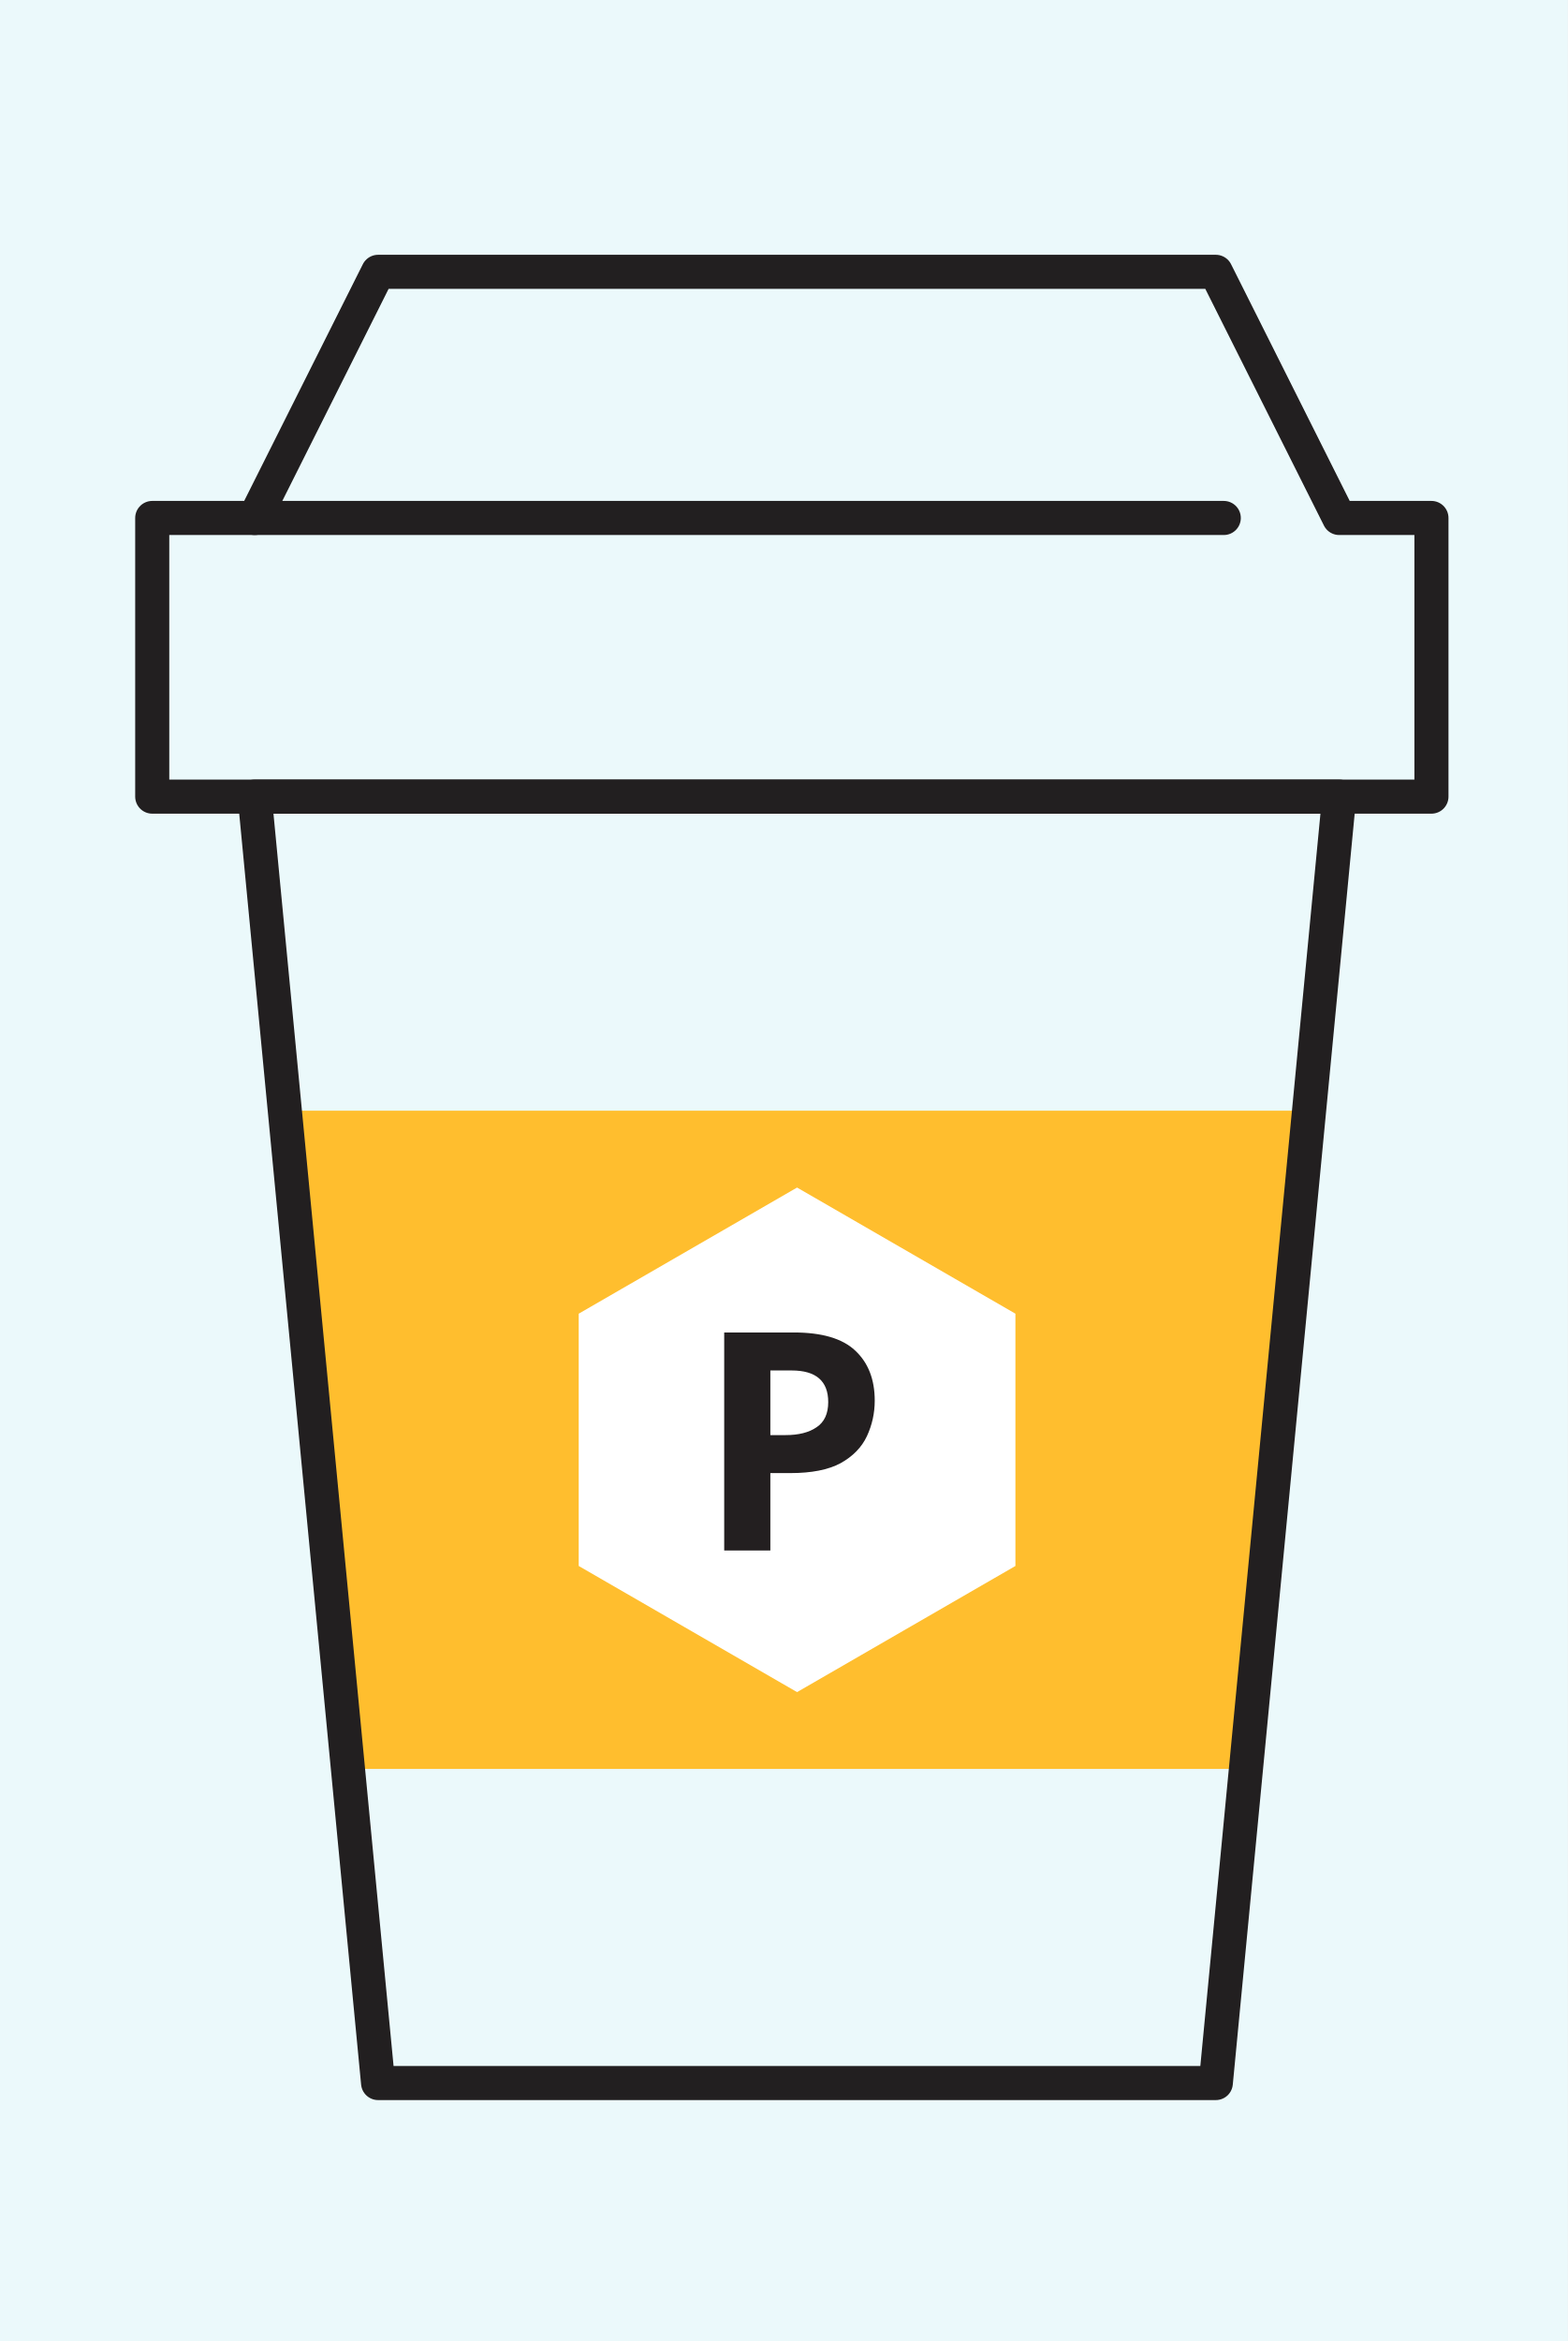
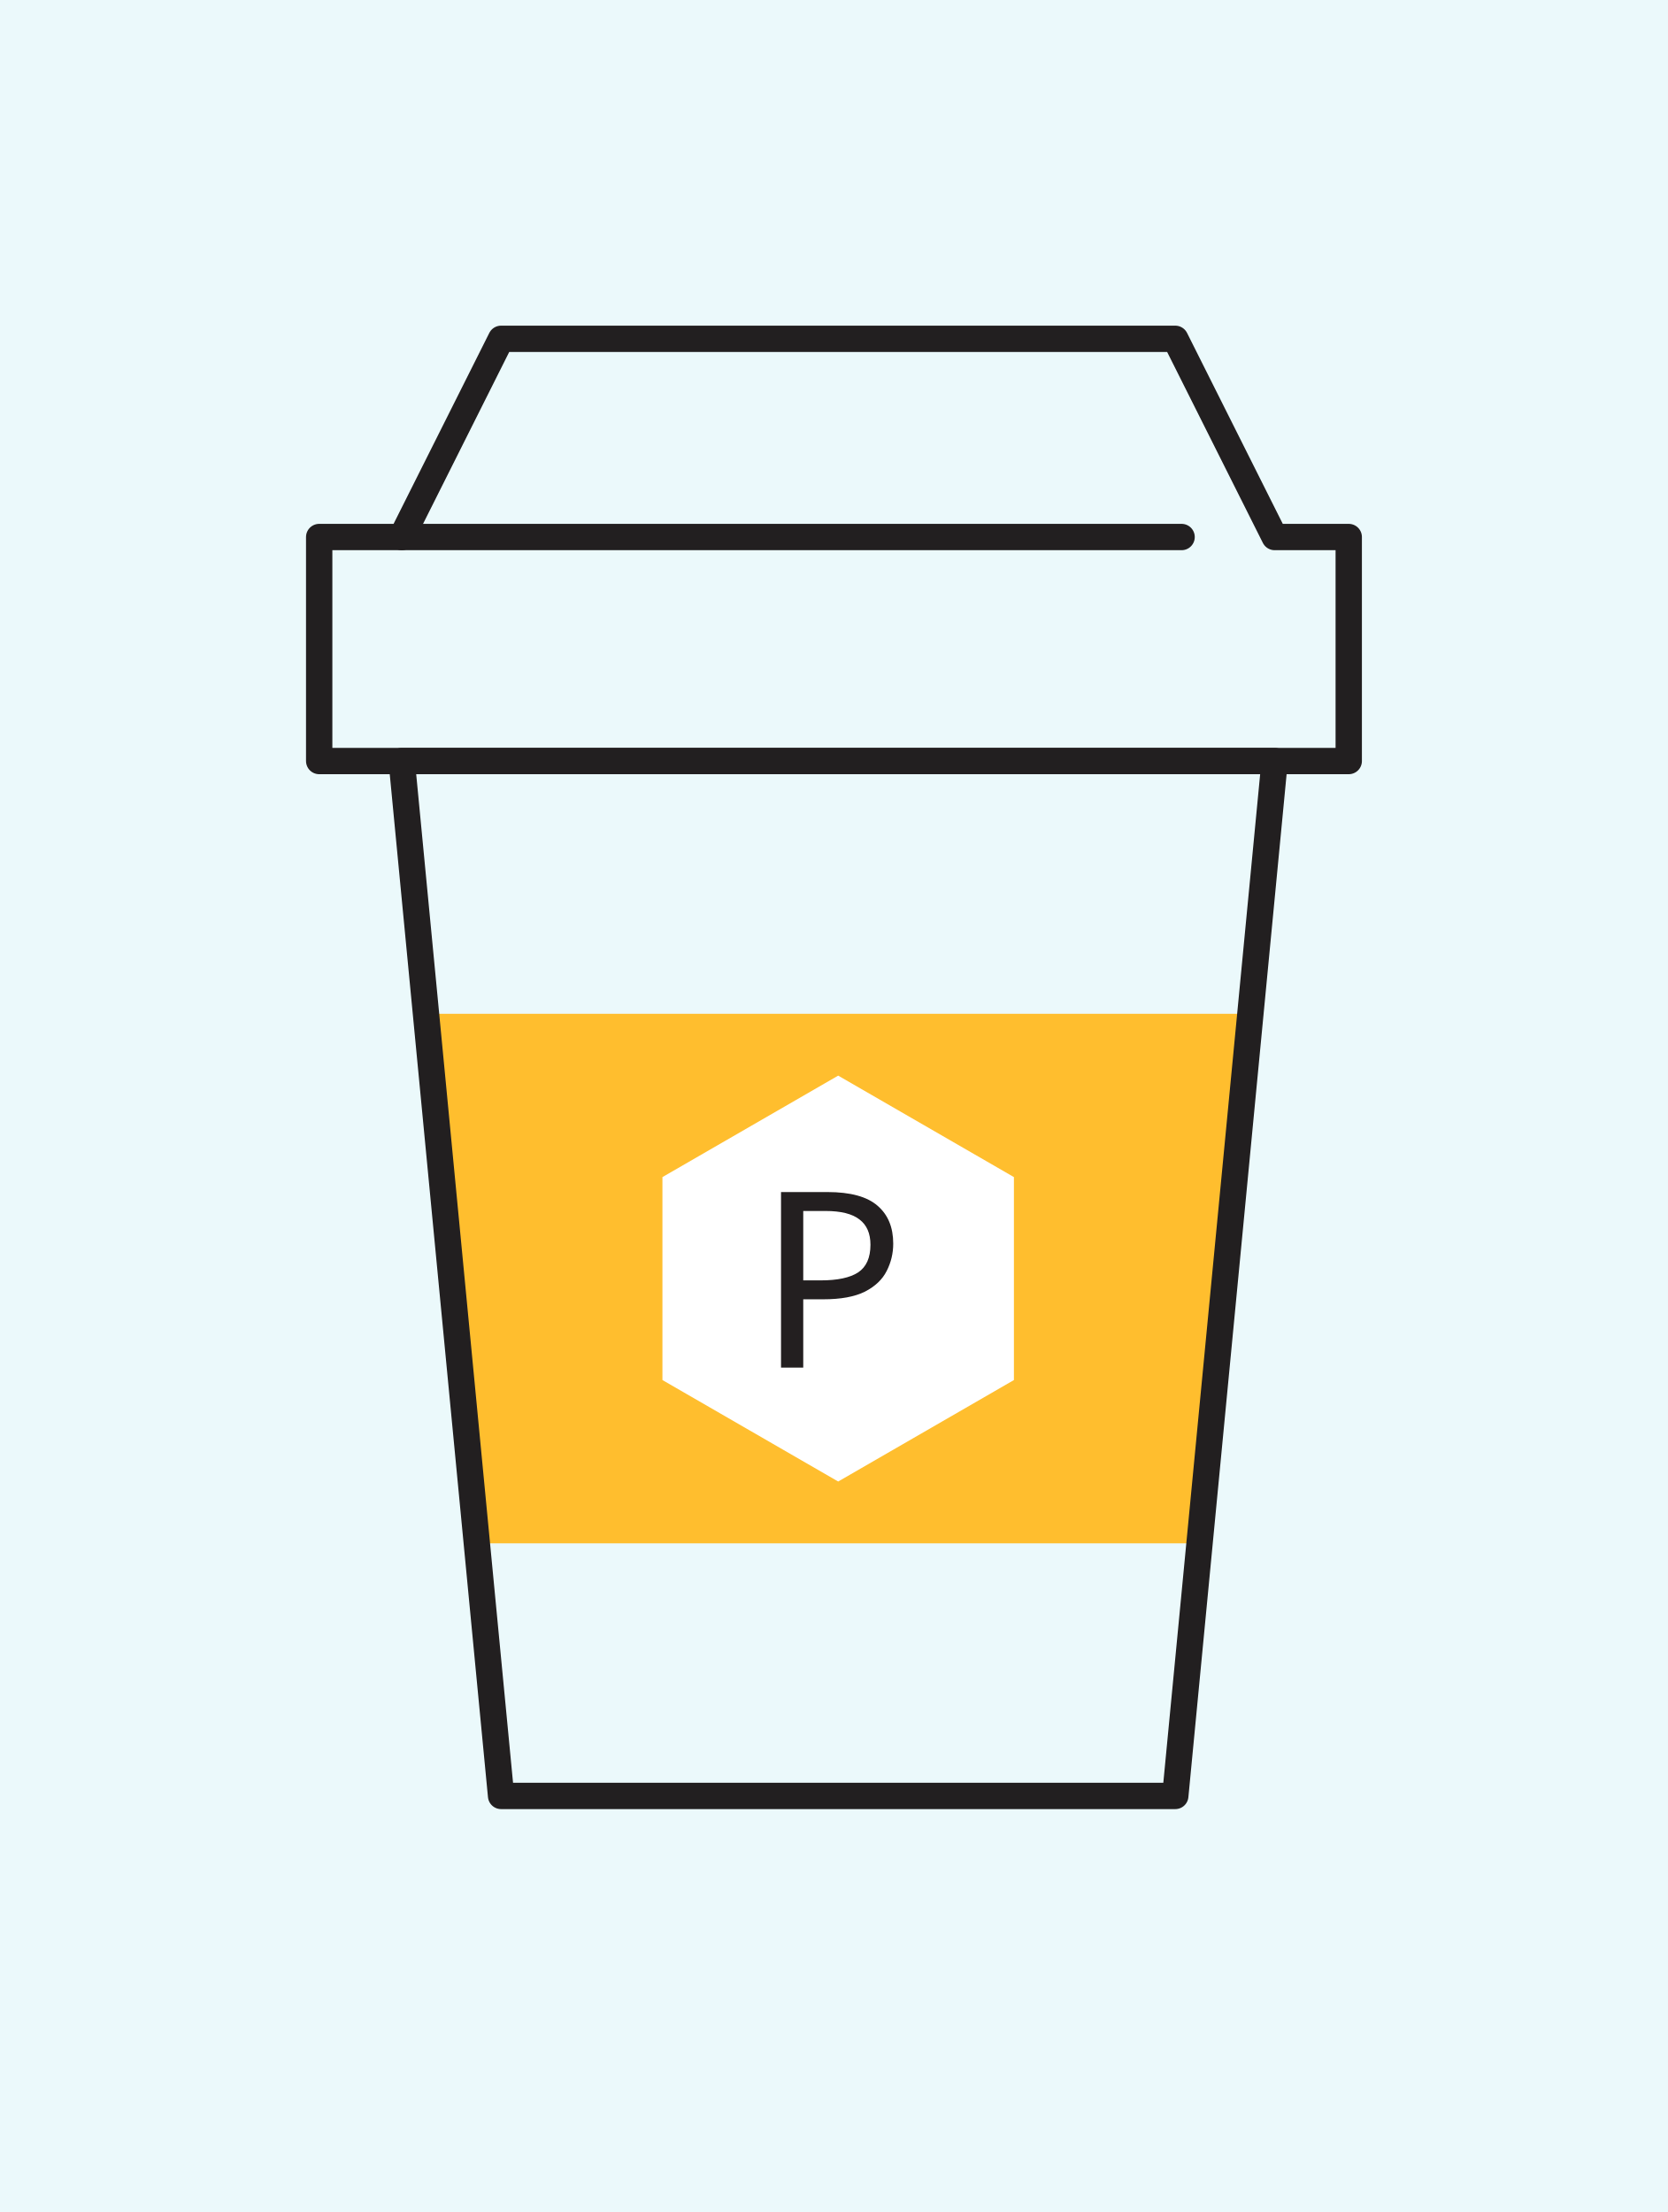
- <svg xmlns="http://www.w3.org/2000/svg" viewBox="0 0 69 103">
-   <g id="Layer_2" data-name="Layer 2">
-     <rect width="69" height="103" style="fill:#ebf9fb" />
-   </g>
-   <g id="Layer_1" data-name="Layer 1">
-     <polyline points="12.54 48.87 57.62 48.87 54.84 77.83 15.32 77.83" style="fill:#ffbe2e" />
-     <polygon points="11.21 35.05 58.94 35.05 53.51 91.65 16.64 91.65 11.21 35.05" style="fill:none;stroke:#221f20;stroke-linecap:round;stroke-linejoin:round;stroke-width:1.5px" />
-     <polygon points="58.94 22.79 53.51 11.96 16.64 11.96 11.21 22.79 6.7 22.79 6.7 35.05 63 35.05 63 22.79 58.94 22.79" style="fill:none;stroke:#221f20;stroke-linecap:round;stroke-linejoin:round;stroke-width:1.5px" />
-     <line x1="11.21" y1="22.79" x2="53.86" y2="22.79" style="fill:none;stroke:#221f20;stroke-linecap:round;stroke-linejoin:round;stroke-width:1.5px" />
-     <polygon points="44.69 57.8 35.08 52.25 25.47 57.8 25.47 68.9 35.08 74.45 44.69 68.9 44.69 57.8" style="fill:#fff" />
-     <text transform="translate(30.67 68.22)" style="font-size:13.442px;fill:#231f20;font-family:PublicSans-ExtraBold, Public Sans;font-weight:800;letter-spacing:-0.004em">P</text>
+ <svg xmlns="http://www.w3.org/2000/svg" version="1.1" id="Layer_1" x="0px" y="0px" viewBox="0 0 95 126" style="enable-background:new 0 0 95 126;" xml:space="preserve">
+   <style type="text/css">
+ 	.st0{fill:#EBF9FB;}
+ 	.st1{fill:#FFBE2E;}
+ 	.st2{fill:none;stroke:#221F20;stroke-width:1.5;stroke-linecap:round;stroke-linejoin:round;stroke-miterlimit:10;}
+ 	.st3{fill:#FFFFFF;}
+ 	.st4{fill:#231F20;}
+ 	.st5{font-family:'PublicSans-ExtraBold';}
+ 	.st6{font-size:14px;}
+ </style>
+   <rect class="st0" width="95" height="126" />
+   <polyline class="st1" points="24.26,57.75 71.21,57.75 68.32,87.91 27.16,87.91 " />
+   <polygon class="st2" points="22.88,43.35 72.6,43.35 66.94,102.3 28.54,102.3 " />
+   <polygon class="st2" points="72.6,30.59 66.94,19.3 28.54,19.3 22.88,30.59 18.18,30.59 18.18,43.35 76.82,43.35 76.82,30.59 " />
+   <line class="st2" x1="22.88" y1="30.59" x2="67.3" y2="30.59" />
+   <g>
+     <polygon class="st3" points="57.75,67.05 47.74,61.27 37.73,67.05 37.73,78.61 47.74,84.39 57.75,78.61  " />
+     <text transform="matrix(1 0 0 1 43.1254 77.9015)" class="st4 st5 st6">P</text>
  </g>
</svg>
